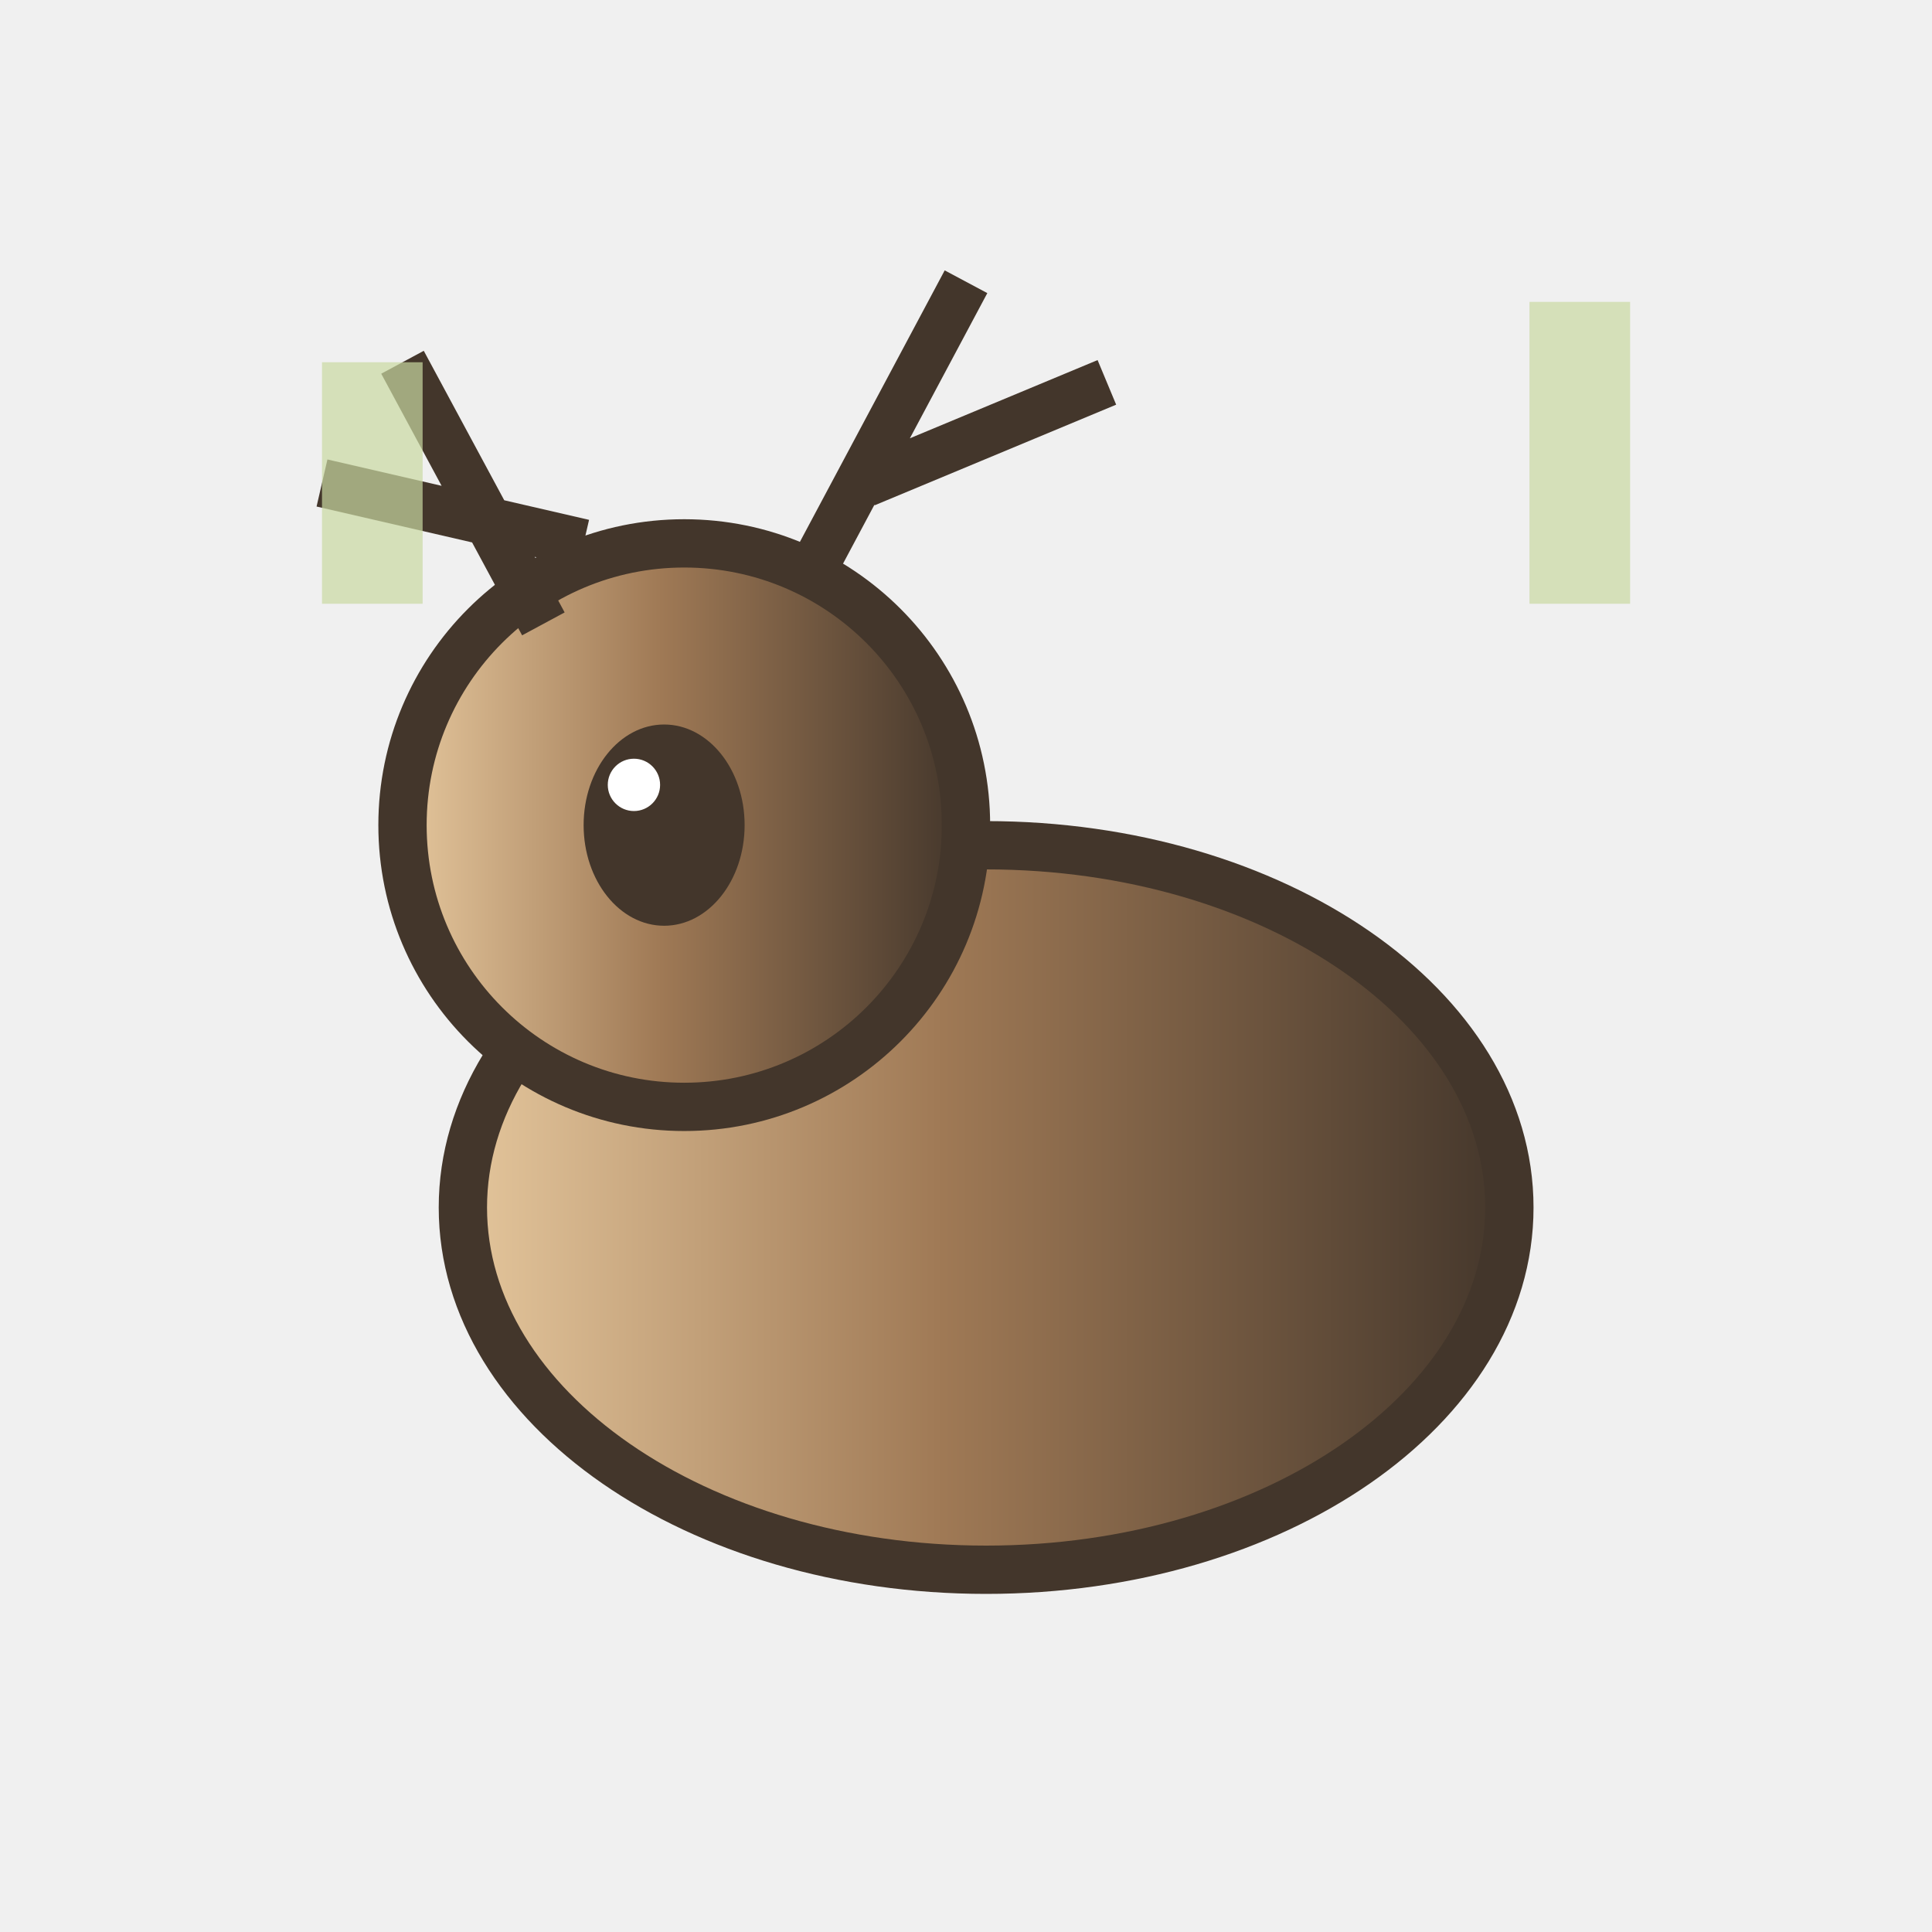
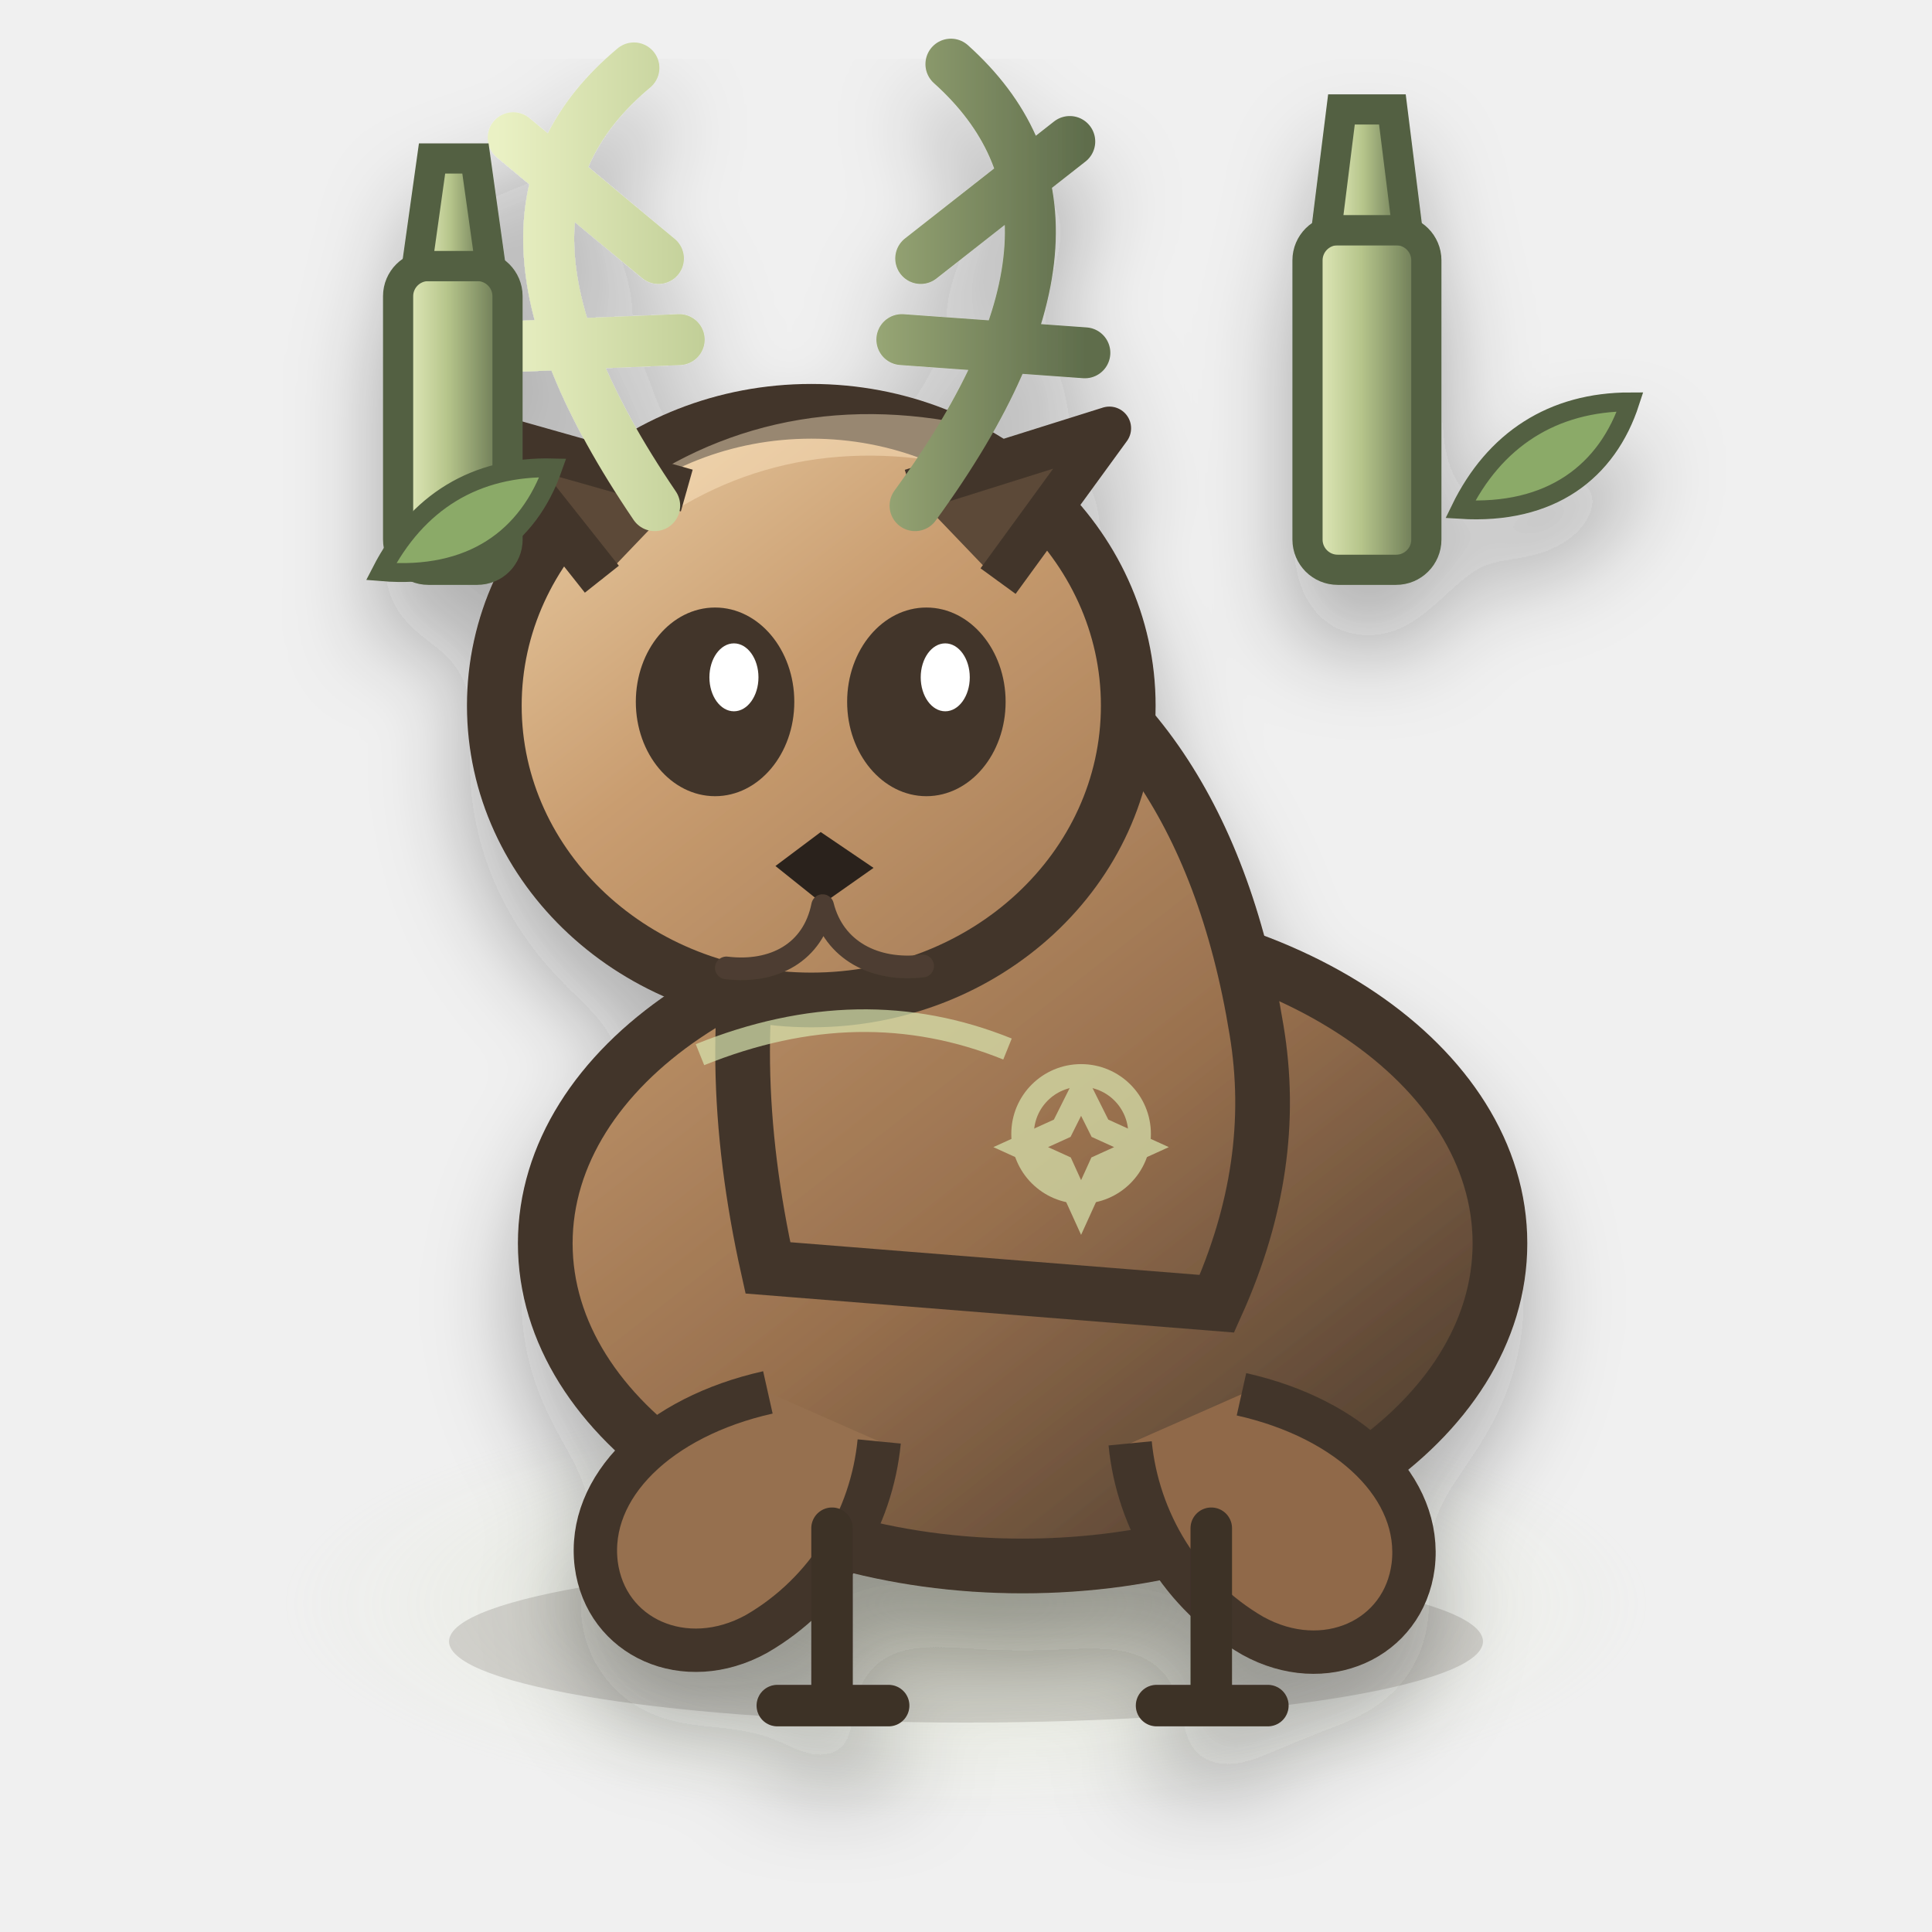
- <svg xmlns="http://www.w3.org/2000/svg" width="1024" height="1024" viewBox="0 0 96 96" role="img" data-looper-id="lokdex:g1:019" data-looper-name="Towerhorn Stag">
+ <svg xmlns="http://www.w3.org/2000/svg" width="1024" height="1024" viewBox="0 0 1024 1024" role="img" aria-labelledby="title desc" data-looper-id="lokdex:g1:019" data-looper-name="Towerhorn Stag" data-art-version="2">
  <defs>
-     <linearGradient id="body">
-       <stop offset="0" stop-color="#e4c69c" />
-       <stop offset=".46" stop-color="#9f7955" />
+     <linearGradient id="fur" x1="260" y1="190" x2="760" y2="830" gradientUnits="userSpaceOnUse">
+       <stop stop-color="#f1d7ae" />
+       <stop offset=".28" stop-color="#c99d70" />
+       <stop offset=".64" stop-color="#98704e" />
      <stop offset="1" stop-color="#43362b" />
    </linearGradient>
+     <linearGradient id="horn">
+       <stop stop-color="#eaf1c4" />
+       <stop offset=".45" stop-color="#b6c58b" />
+       <stop offset="1" stop-color="#5f6d4c" />
+     </linearGradient>
+     <radialGradient id="aura">
+       <stop stop-color="#c9d8a1" stop-opacity=".31" />
+       <stop offset="1" stop-color="#c9d8a1" stop-opacity="0" />
+     </radialGradient>
+     <filter id="shadow" x="-30%" y="-30%" width="170%" height="190%">
+       <feDropShadow dx="0" dy="31" stdDeviation="24" flood-color="#241d17" flood-opacity=".31" />
+     </filter>
  </defs>
-   <ellipse cx="49" cy="60" rx="26" ry="18" fill="url(#body)" stroke="#43362b" stroke-width="2.4" />
-   <circle cx="34" cy="41" r="14" fill="url(#body)" stroke="#43362b" stroke-width="2.4" />
-   <path d="M27 31 20 18m9 9-13-3m24 5 8-15m-5 10 12-5" fill="none" stroke="#43362b" stroke-width="2.4" />
-   <ellipse cx="33" cy="41" rx="4" ry="5" fill="#43362b" />
-   <circle cx="31.5" cy="39" r="1.3" fill="#fff" />
-   <g fill="#c9d8a1" opacity=".7">
-     <rect x="16" y="18" width="5" height="12" />
-     <rect x="76" y="15" width="5" height="15" />
+   <ellipse cx="512" cy="850" rx="362" ry="115" fill="url(#aura)" />
+   <ellipse cx="512" cy="870" rx="274" ry="43" fill="#30281f" opacity=".16" />
+   <g id="character" filter="url(#shadow)">
+     <g id="body">
+       <ellipse cx="542" cy="659" rx="253" ry="171" fill="url(#fur)" stroke="#43362b" stroke-width="29" />
+       <path d="M407 738c-58 13-96 50-91 91 5 39 47 58 85 37 38-22 61-61 65-102" fill="#96704f" stroke="#43362b" stroke-width="23" />
+       <path d="M658 739c58 13 96 50 91 91-5 39-47 58-85 37-38-22-61-61-65-102" fill="#906949" stroke="#43362b" stroke-width="23" />
+     </g>
+     <g id="neck">
+       <path d="M407 672c-33-148-8-287 108-346 78 30 132 103 151 220 8 48 1 96-21 145Z" fill="url(#fur)" stroke="#43362b" stroke-width="29" />
+     </g>
+     <g id="head">
+       <ellipse cx="430" cy="374" rx="168" ry="156" fill="url(#fur)" stroke="#43362b" stroke-width="29" />
+       <path d="M318 287c50-46 113-65 183-53" fill="none" stroke="#ffe8c5" stroke-width="22" stroke-linecap="round" opacity=".45" />
+       <path d="M319 307 258 230l106 30m119 0 105-33-59 81" fill="#5c4938" stroke="#43362b" stroke-width="23" stroke-linejoin="round" />
+     </g>
+     <g id="face">
+       <ellipse cx="379" cy="372" rx="42" ry="50" fill="#43362b" />
+       <ellipse cx="491" cy="372" rx="42" ry="50" fill="#43362b" />
+       <ellipse cx="389" cy="359" rx="13" ry="18" fill="#fff" />
+       <ellipse cx="501" cy="359" rx="13" ry="18" fill="#fff" />
+       <path d="m435 441-24 18 25 20 27-19Z" fill="#2b231d" />
+       <path d="M436 480c-5 25-26 36-51 33m51-33c6 24 28 35 53 32" fill="none" stroke="#4d3e31" stroke-width="12" stroke-linecap="round" />
+     </g>
+     <g id="antlers" fill="none" stroke="url(#horn)" stroke-width="27" stroke-linecap="round" stroke-linejoin="round">
+       <path d="M347 268c-74-109-72-181-11-232m13 101-77-64m88 107-96 4m221 84c78-107 78-181 19-234m-16 103 79-62m-89 105 97 7" />
+     </g>
+     <g id="tower-horns" fill="url(#horn)" stroke="#536043" stroke-width="16">
+       <rect x="211" y="141" width="58" height="161" rx="16" />
+       <rect x="693" y="122" width="63" height="180" rx="16" />
+       <path d="M221 141h39l-8-57h-23Z" />
+       <path d="M703 122h43l-8-64h-27Z" />
+     </g>
+     <g id="runes" fill="none" stroke="#d9e5af" stroke-width="12" opacity=".7">
+       <path d="M371 559c57-23 111-24 163-3" />
+       <circle cx="573" cy="601" r="31" />
+       <path d="m573 578 10 20 22 10-22 10-10 22-10-22-22-10 22-10Z" />
+     </g>
+     <g id="hooves" fill="none" stroke="#3c3027" stroke-width="22" stroke-linecap="round">
+       <path d="M441 810v94m-29 0h59m171-94v94m-29 0h59" />
+     </g>
+     <g id="moss">
+       <path d="M202 303c19-37 50-56 91-55-13 37-43 59-91 55Zm572-33c18-37 49-57 90-57-12 37-42 60-90 57Z" fill="#8baa68" stroke="#536043" stroke-width="10" />
+     </g>
  </g>
</svg>
